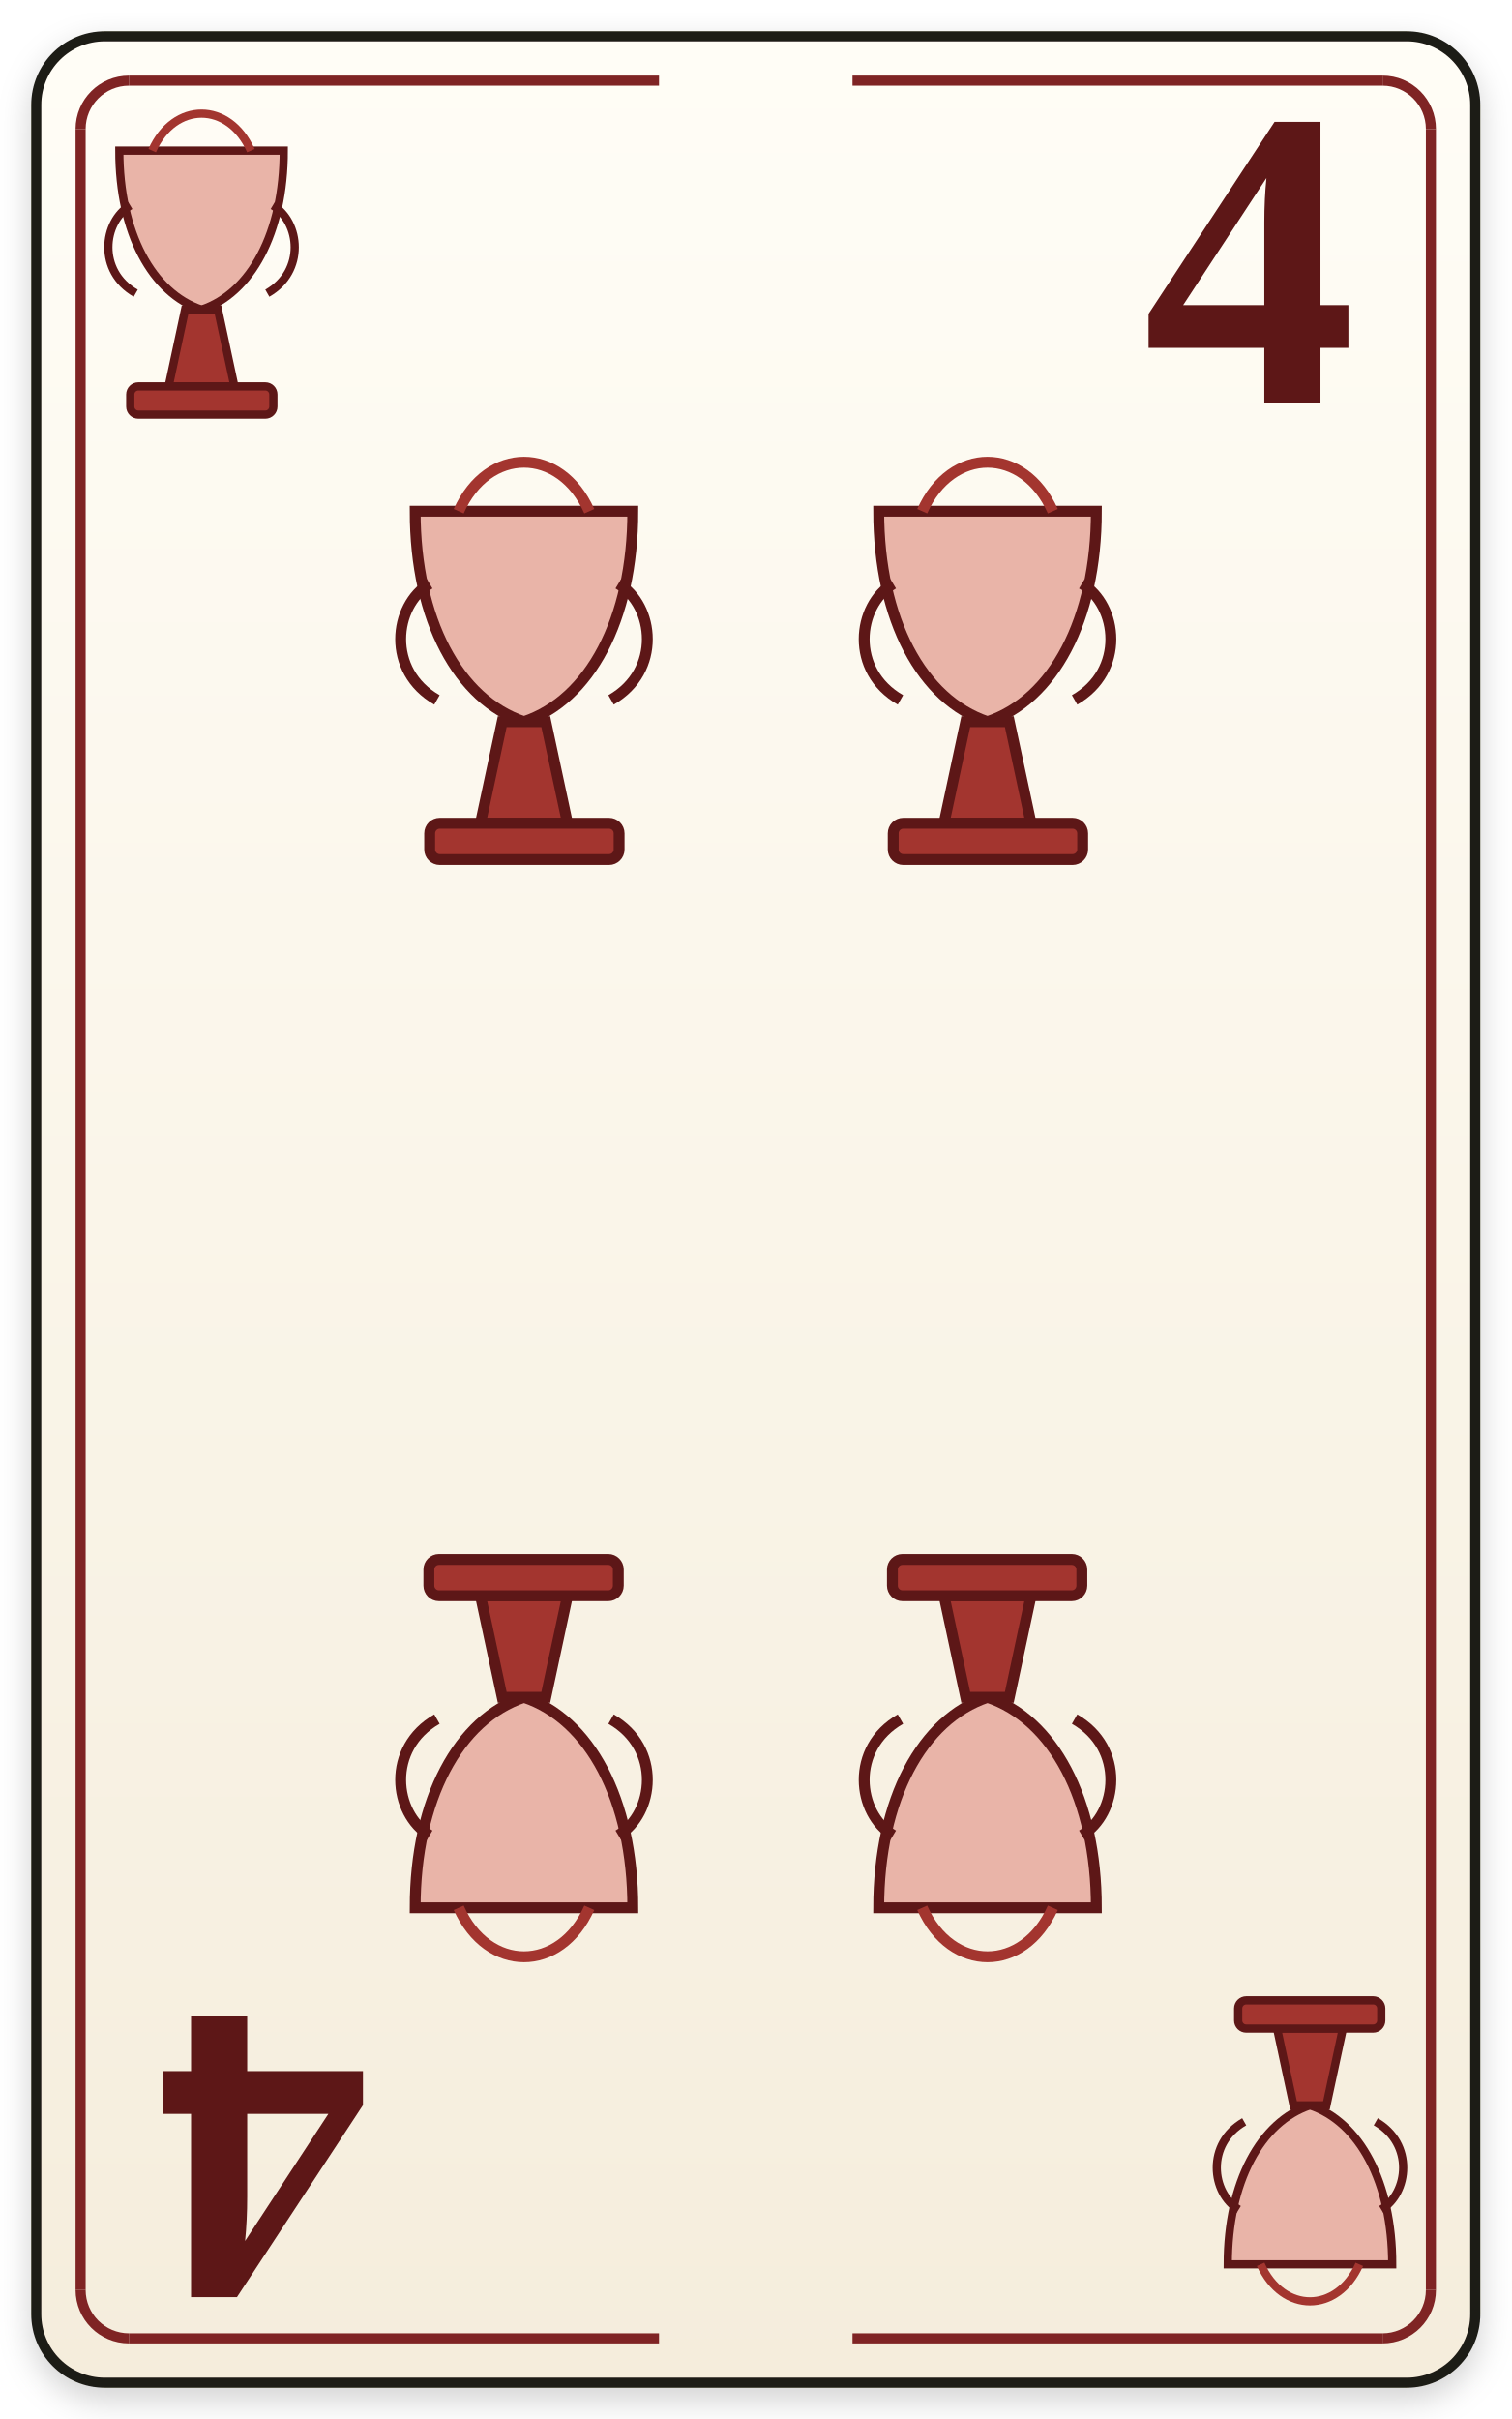
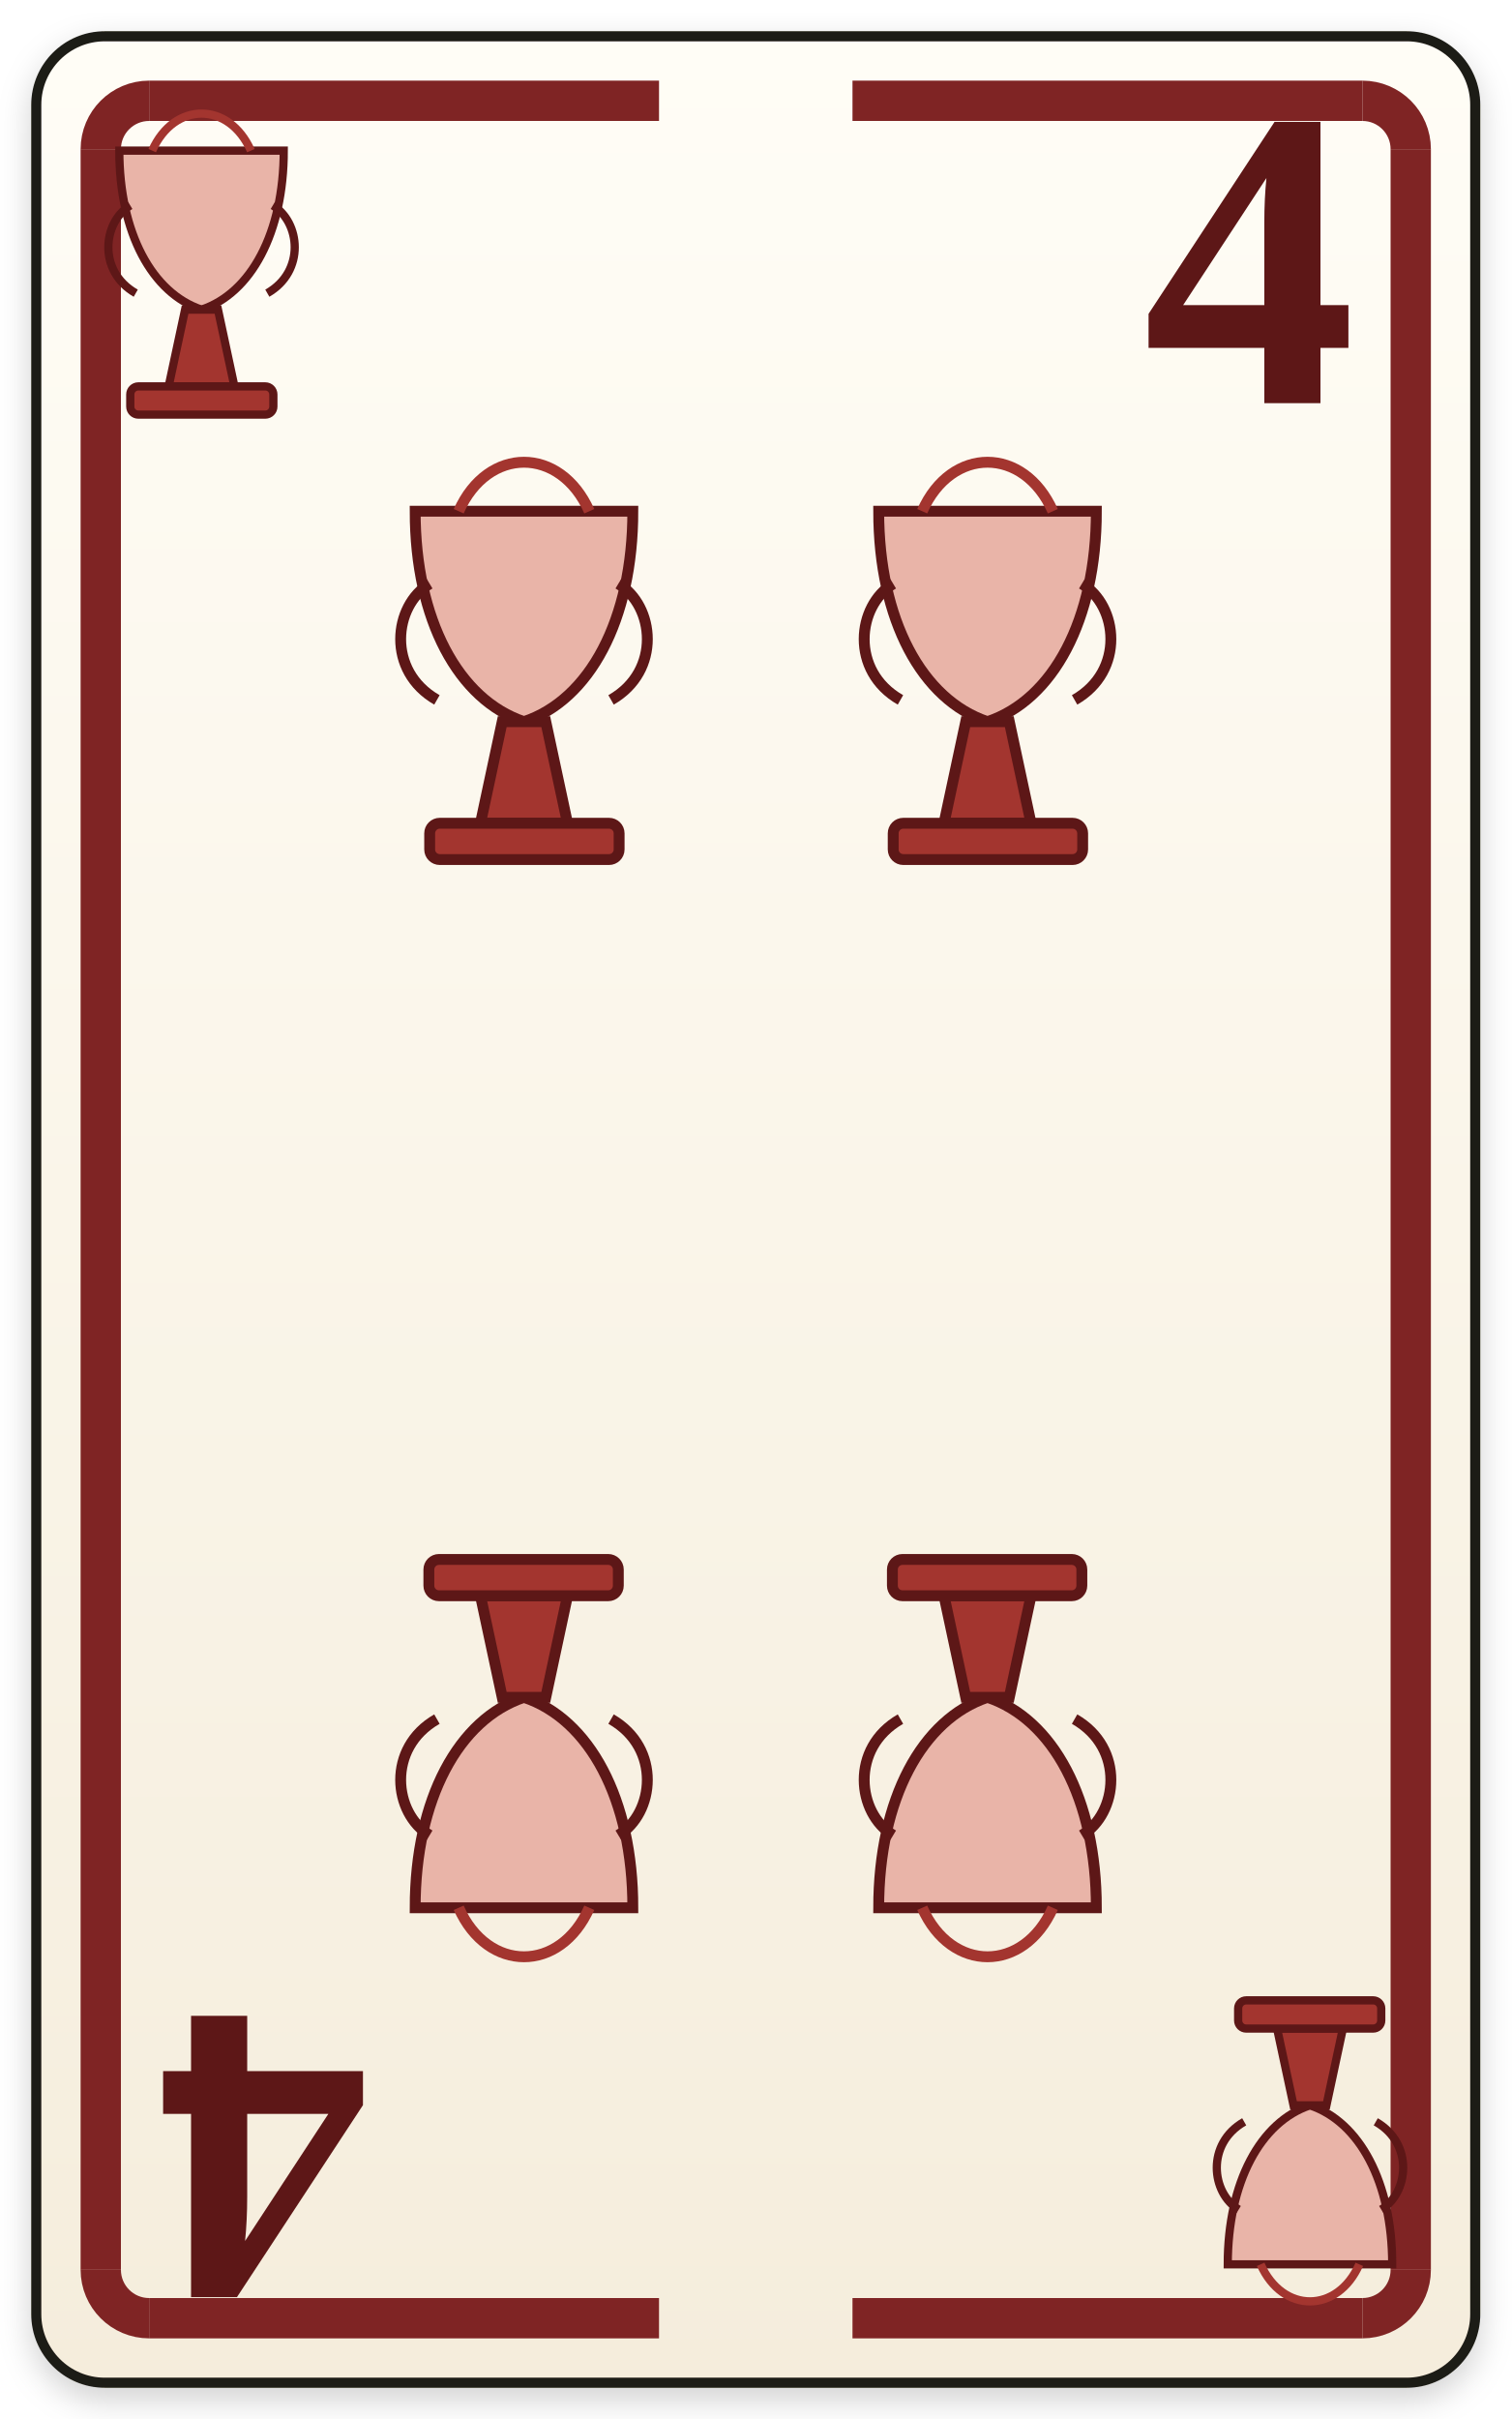
<svg xmlns="http://www.w3.org/2000/svg" width="750" height="1200" viewBox="0 0 750 1200" role="img" aria-labelledby="title desc">
  <defs>
    <linearGradient id="paperGradient" x1="0" y1="0" x2="0" y2="1">
      <stop offset="0%" stop-color="#fffdf6" />
      <stop offset="100%" stop-color="#f5eddc" />
    </linearGradient>
    <filter id="shadow" x="-20%" y="-20%" width="140%" height="140%">
      <feDropShadow dx="0" dy="6" stdDeviation="8" flood-color="#000000" flood-opacity="0.18" />
    </filter>
  </defs>
  <rect x="18" y="18" width="714" height="1164" rx="34" fill="url(#paperGradient)" stroke="#1f1b16" stroke-width="5" filter="url(#shadow)" />
-   <path d="M 40 64 V 1136" fill="none" stroke="#7f2424" stroke-width="5" />
-   <path d="M 710 64 V 1136" fill="none" stroke="#7f2424" stroke-width="5" />
-   <path d="M 40 64 A 24 24 0 0 1 64 40" fill="none" stroke="#7f2424" stroke-width="5" />
-   <path d="M 686 40 A 24 24 0 0 1 710 64" fill="none" stroke="#7f2424" stroke-width="5" />
-   <path d="M 40 1136 A 24 24 0 0 0 64 1160" fill="none" stroke="#7f2424" stroke-width="5" />
-   <path d="M 686 1160 A 24 24 0 0 0 710 1136" fill="none" stroke="#7f2424" stroke-width="5" />
-   <path d="M 64 40 H 327" fill="none" stroke="#7f2424" stroke-width="5" />
-   <path d="M 423 40 H 686" fill="none" stroke="#7f2424" stroke-width="5" />
-   <path d="M 64 1160 H 327" fill="none" stroke="#7f2424" stroke-width="5" />
-   <path d="M 423 1160 H 686" fill="none" stroke="#7f2424" stroke-width="5" />
+   <path d="M 50 74 V 1126" fill="none" stroke="#7f2424" stroke-width="20" />
+   <path d="M 700 74 V 1126" fill="none" stroke="#7f2424" stroke-width="20" />
+   <path d="M 50 74 A 24 24 0 0 1 74 50" fill="none" stroke="#7f2424" stroke-width="20" />
+   <path d="M 676 50 A 24 24 0 0 1 700 74" fill="none" stroke="#7f2424" stroke-width="20" />
+   <path d="M 50 1126 A 24 24 0 0 0 74 1150" fill="none" stroke="#7f2424" stroke-width="20" />
+   <path d="M 676 1150 A 24 24 0 0 0 700 1126" fill="none" stroke="#7f2424" stroke-width="20" />
+   <path d="M 74 50 H 327" fill="none" stroke="#7f2424" stroke-width="20" />
+   <path d="M 423 50 H 676" fill="none" stroke="#7f2424" stroke-width="20" />
+   <path d="M 74 1150 H 327" fill="none" stroke="#7f2424" stroke-width="20" />
+   <path d="M 423 1150 H 676" fill="none" stroke="#7f2424" stroke-width="20" />
  <g transform="translate(100 140) rotate(0)">
    <path d="M -40.8 -65.28 C -40.8 -24.48, -24.48 5.44, 0 13.6 C 24.48 5.44, 40.8 -24.48, 40.8 -65.28 Z" fill="#e9b4a8" stroke="#5d1717" stroke-width="4.08" />
    <path d="M -24.48 -65.28 C -13.6 -89.76, 13.6 -89.76, 24.48 -65.28" fill="none" stroke="#a3352f" stroke-width="4.08" />
    <path d="M -8.16 13.6 L -16.32 51.68 L 16.32 51.68 L 8.16 13.6 Z" fill="#a3352f" stroke="#5d1717" stroke-width="4.08" />
    <rect x="-35.36" y="51.68" width="71" height="14" rx="4" fill="#a3352f" stroke="#5d1717" stroke-width="4.08" />
    <path d="M -35.36 -38.08 C -48.96 -29.92, -51.68 -5.44, -32.64 5.44" fill="none" stroke="#5d1717" stroke-width="4.08" />
    <path d="M 35.36 -38.08 C 48.96 -29.92, 51.68 -5.44, 32.64 5.44" fill="none" stroke="#5d1717" stroke-width="4.08" />
  </g>
  <g transform="translate(750 1198) rotate(180)">
    <g transform="translate(100 140) rotate(0)">
      <path d="M -40.8 -65.28 C -40.8 -24.48, -24.48 5.44, 0 13.6 C 24.48 5.44, 40.8 -24.48, 40.8 -65.28 Z" fill="#e9b4a8" stroke="#5d1717" stroke-width="4.08" />
      <path d="M -24.48 -65.28 C -13.6 -89.76, 13.6 -89.76, 24.48 -65.28" fill="none" stroke="#a3352f" stroke-width="4.08" />
      <path d="M -8.16 13.6 L -16.32 51.68 L 16.32 51.68 L 8.16 13.6 Z" fill="#a3352f" stroke="#5d1717" stroke-width="4.08" />
      <rect x="-35.36" y="51.68" width="71" height="14" rx="4" fill="#a3352f" stroke="#5d1717" stroke-width="4.08" />
      <path d="M -35.36 -38.08 C -48.96 -29.92, -51.68 -5.44, -32.64 5.44" fill="none" stroke="#5d1717" stroke-width="4.08" />
      <path d="M 35.36 -38.08 C 48.96 -29.92, 51.68 -5.44, 32.64 5.44" fill="none" stroke="#5d1717" stroke-width="4.08" />
    </g>
  </g>
  <text x="620" y="200" text-anchor="middle" font-size="212" font-family="Georgia, Times New Roman, serif" font-weight="700" fill="#5d1717">4</text>
  <g transform="translate(130 1000) rotate(180)">
    <text x="0" y="0" text-anchor="middle" font-size="212" font-family="Georgia, Times New Roman, serif" font-weight="700" fill="#5d1717">4</text>
  </g>
  <g transform="translate(260 340) rotate(0)">
    <path d="M -54 -86.4 C -54 -32.4, -32.4 7.2, 0 18 C 32.4 7.2, 54 -32.4, 54 -86.4 Z" fill="#e9b4a8" stroke="#5d1717" stroke-width="5.4" />
    <path d="M -32.4 -86.4 C -18 -118.8, 18 -118.8, 32.4 -86.4" fill="none" stroke="#a3352f" stroke-width="5.4" />
    <path d="M -10.8 18 L -21.6 68.4 L 21.6 68.4 L 10.8 18 Z" fill="#a3352f" stroke="#5d1717" stroke-width="5.4" />
    <rect x="-46.8" y="68.4" width="94" height="18" rx="5" fill="#a3352f" stroke="#5d1717" stroke-width="5.4" />
    <path d="M -46.8 -50.4 C -64.8 -39.6, -68.4 -7.2, -43.2 7.2" fill="none" stroke="#5d1717" stroke-width="5.4" />
    <path d="M 46.8 -50.4 C 64.8 -39.6, 68.4 -7.2, 43.2 7.2" fill="none" stroke="#5d1717" stroke-width="5.4" />
  </g>
  <g transform="translate(490 340) rotate(0)">
    <path d="M -54 -86.4 C -54 -32.4, -32.4 7.2, 0 18 C 32.4 7.2, 54 -32.4, 54 -86.4 Z" fill="#e9b4a8" stroke="#5d1717" stroke-width="5.4" />
    <path d="M -32.4 -86.4 C -18 -118.8, 18 -118.8, 32.4 -86.4" fill="none" stroke="#a3352f" stroke-width="5.4" />
    <path d="M -10.8 18 L -21.6 68.4 L 21.6 68.4 L 10.8 18 Z" fill="#a3352f" stroke="#5d1717" stroke-width="5.4" />
    <rect x="-46.8" y="68.4" width="94" height="18" rx="5" fill="#a3352f" stroke="#5d1717" stroke-width="5.4" />
    <path d="M -46.8 -50.4 C -64.8 -39.6, -68.4 -7.2, -43.2 7.2" fill="none" stroke="#5d1717" stroke-width="5.4" />
    <path d="M 46.8 -50.4 C 64.8 -39.6, 68.4 -7.2, 43.2 7.2" fill="none" stroke="#5d1717" stroke-width="5.4" />
  </g>
  <g transform="translate(260 860) rotate(180)">
    <path d="M -54 -86.4 C -54 -32.4, -32.4 7.2, 0 18 C 32.4 7.2, 54 -32.4, 54 -86.4 Z" fill="#e9b4a8" stroke="#5d1717" stroke-width="5.4" />
    <path d="M -32.4 -86.4 C -18 -118.8, 18 -118.8, 32.4 -86.4" fill="none" stroke="#a3352f" stroke-width="5.4" />
    <path d="M -10.8 18 L -21.6 68.4 L 21.6 68.4 L 10.8 18 Z" fill="#a3352f" stroke="#5d1717" stroke-width="5.4" />
    <rect x="-46.8" y="68.4" width="94" height="18" rx="5" fill="#a3352f" stroke="#5d1717" stroke-width="5.4" />
    <path d="M -46.8 -50.4 C -64.8 -39.6, -68.4 -7.2, -43.2 7.2" fill="none" stroke="#5d1717" stroke-width="5.4" />
    <path d="M 46.8 -50.4 C 64.8 -39.6, 68.4 -7.2, 43.2 7.2" fill="none" stroke="#5d1717" stroke-width="5.4" />
  </g>
  <g transform="translate(490 860) rotate(180)">
    <path d="M -54 -86.4 C -54 -32.4, -32.4 7.2, 0 18 C 32.4 7.2, 54 -32.4, 54 -86.4 Z" fill="#e9b4a8" stroke="#5d1717" stroke-width="5.4" />
    <path d="M -32.4 -86.4 C -18 -118.8, 18 -118.8, 32.4 -86.4" fill="none" stroke="#a3352f" stroke-width="5.4" />
    <path d="M -10.8 18 L -21.6 68.4 L 21.6 68.4 L 10.8 18 Z" fill="#a3352f" stroke="#5d1717" stroke-width="5.4" />
    <rect x="-46.8" y="68.4" width="94" height="18" rx="5" fill="#a3352f" stroke="#5d1717" stroke-width="5.4" />
    <path d="M -46.8 -50.4 C -64.8 -39.6, -68.4 -7.2, -43.2 7.2" fill="none" stroke="#5d1717" stroke-width="5.4" />
    <path d="M 46.8 -50.4 C 64.8 -39.6, 68.4 -7.2, 43.2 7.2" fill="none" stroke="#5d1717" stroke-width="5.4" />
  </g>
</svg>
